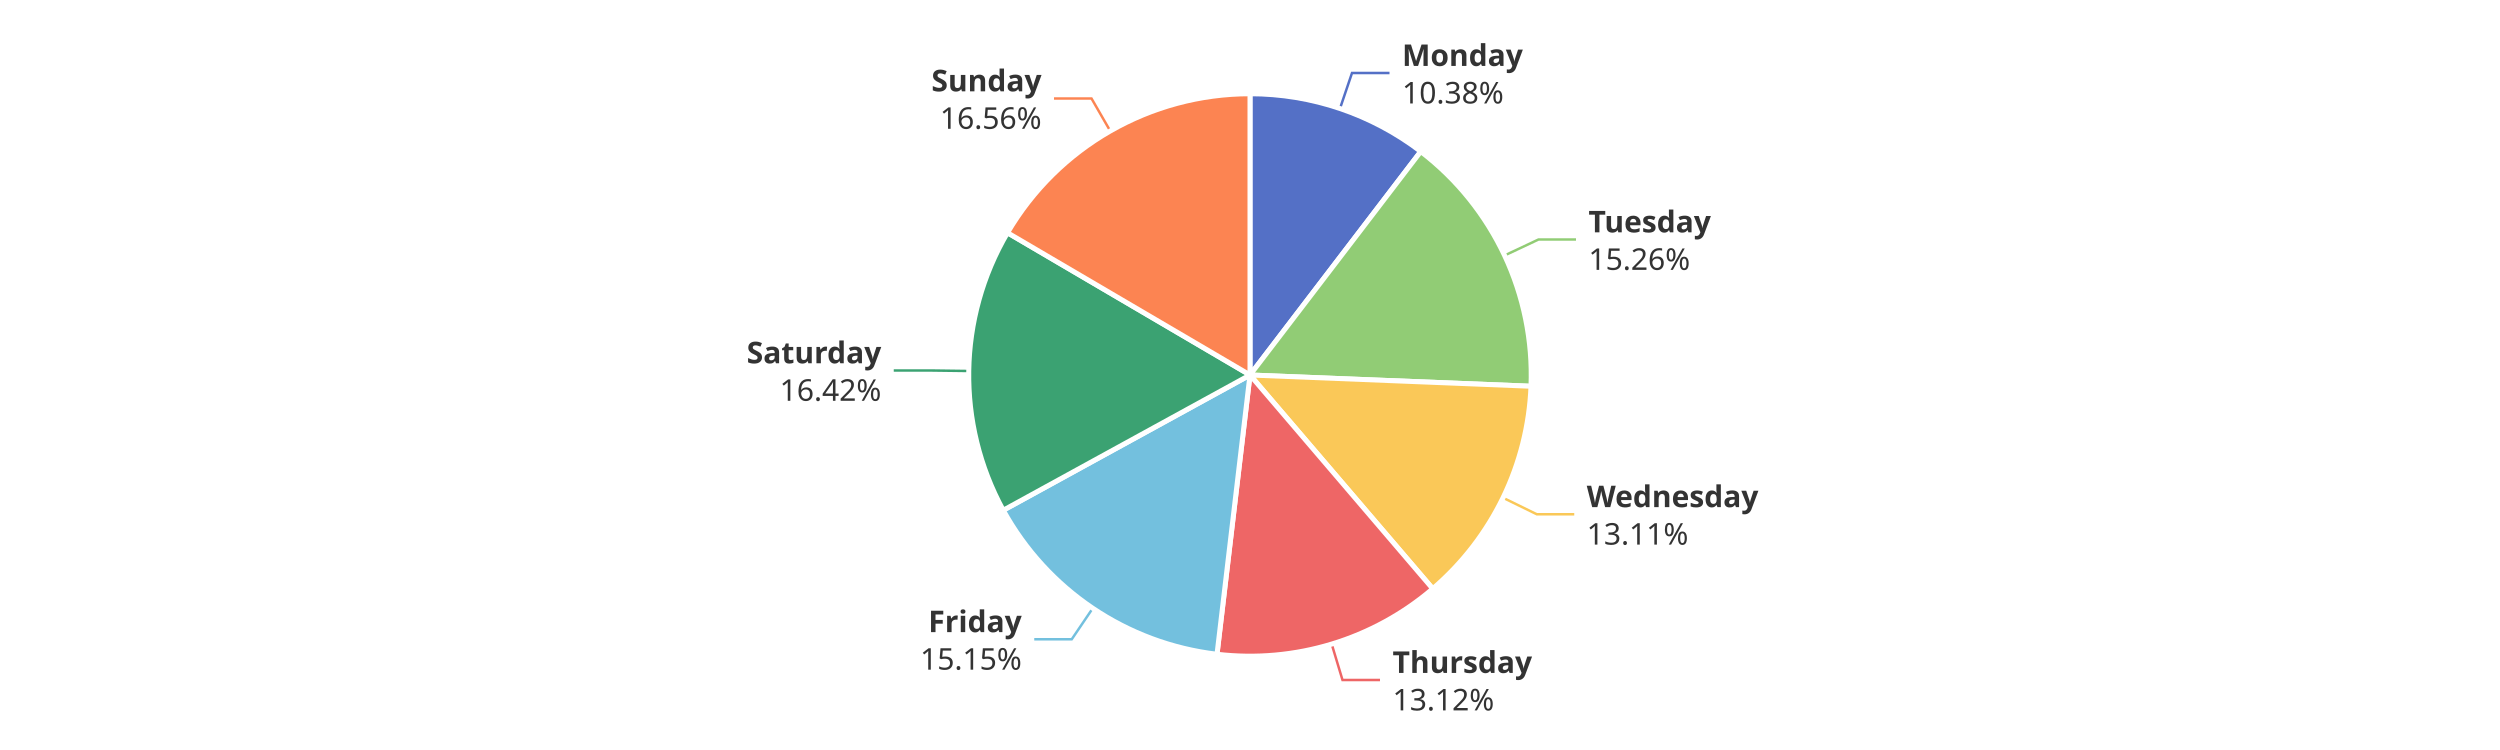
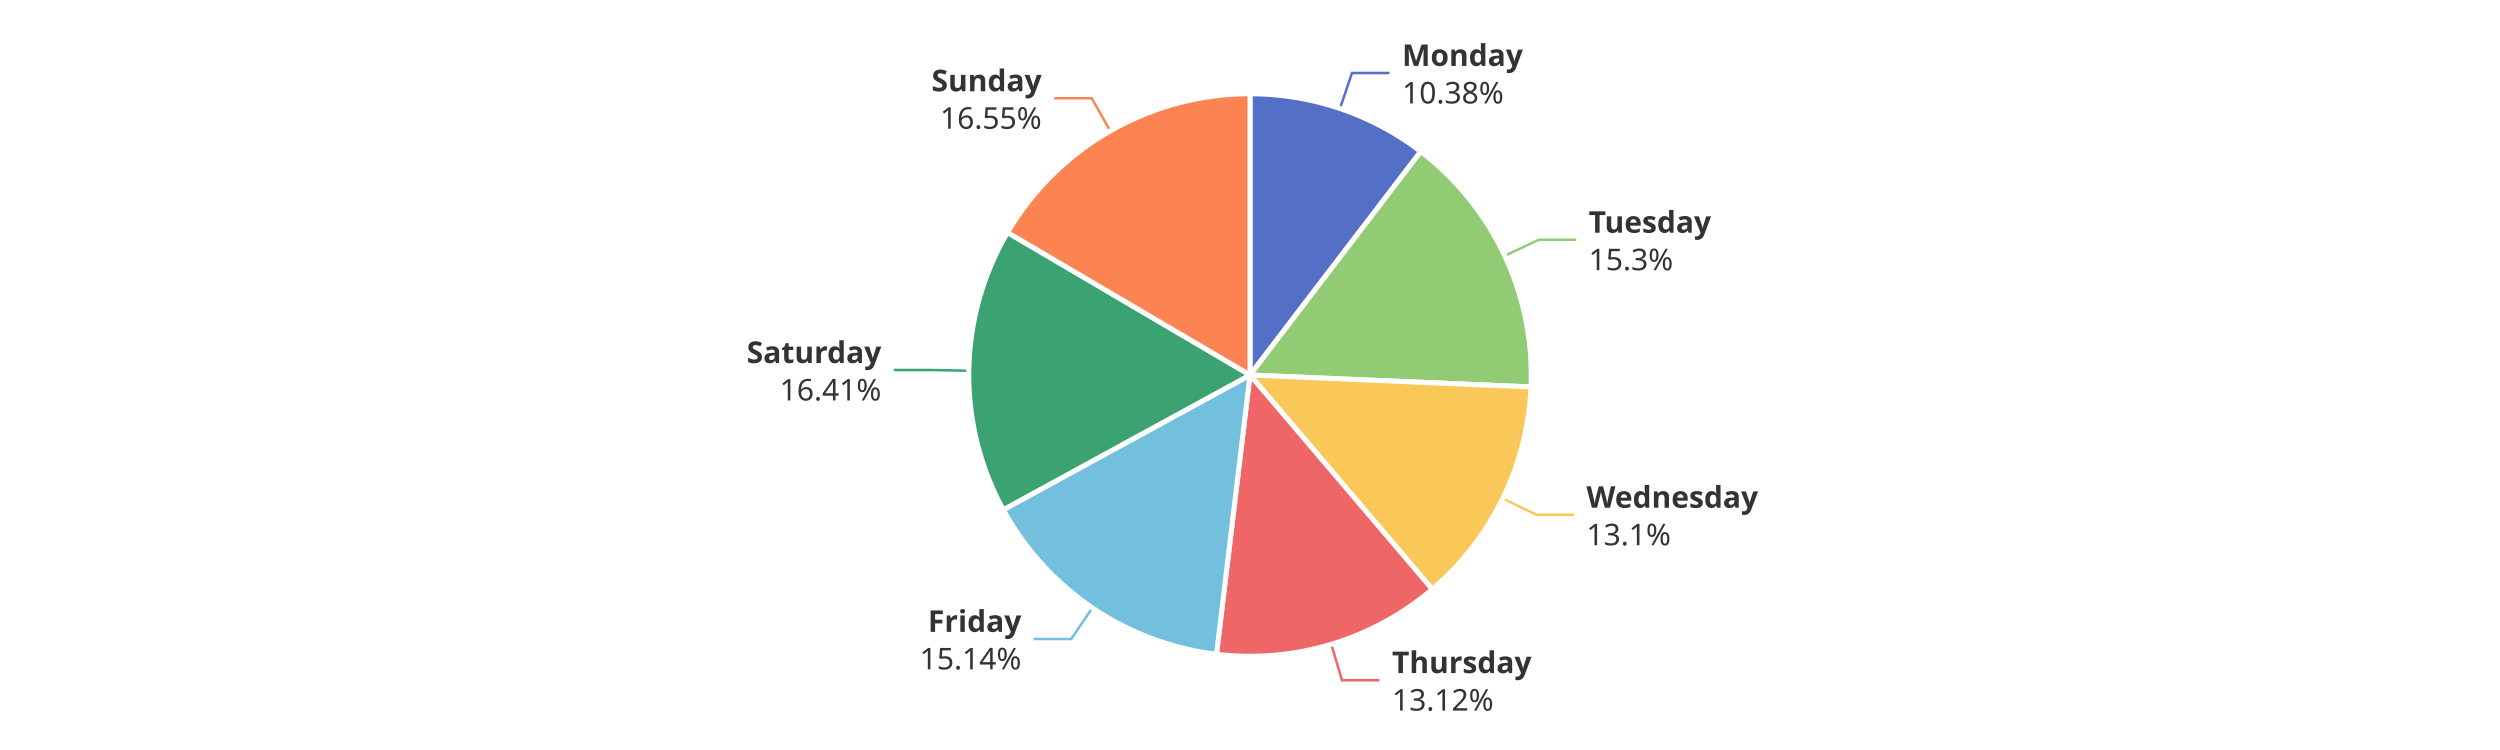
<svg xmlns="http://www.w3.org/2000/svg" width="1000" height="300" version="1.1" baseProfile="full" viewBox="0 0 1000 300">
  <rect width="1000" height="300" x="0" y="0" id="0" fill="#ffffff" />
  <polyline points="536 43.4 540.8 29.2 555.8 29.2" fill="none" stroke="#5470c6" />
-   <polyline points="601.8 102.2 615.4 95.8 630.4 95.8" fill="none" stroke="#91cc75" />
-   <polyline points="601.2 199.1 614.7 205.7 629.7 205.7" fill="none" stroke="#fac858" />
-   <polyline points="532.7 257.7 537 272 552 272" fill="none" stroke="#ee6666" />
-   <polyline points="437.1 243.3 428.7 255.7 413.7 255.7" fill="none" stroke="#73c0de" />
-   <polyline points="387.5 148.4 372.5 148.2 357.5 148.2" fill="none" stroke="#3ba272" />
-   <polyline points="444.1 52.4 436.6 39.4 421.6 39.4" fill="none" stroke="#fc8452" />
+   <polyline points="601.9 102.3 615.5 95.9 630.5 95.9" fill="none" stroke="#91cc75" />
+   <polyline points="601.1 199.4 614.6 205.9 629.6 205.9" fill="none" stroke="#fac858" />
+   <polyline points="532.5 257.7 536.8 272.1 551.8 272.1" fill="none" stroke="#ee6666" />
+   <polyline points="436.9 243.2 428.5 255.6 413.5 255.6" fill="none" stroke="#73c0de" />
+   <polyline points="387.5 148.3 372.5 148 357.5 148" fill="none" stroke="#3ba272" />
+   <polyline points="444.1 52.4 436.7 39.3 421.7 39.3" fill="none" stroke="#fc8452" />
  <path d="M500 37.5A112.5 112.5 0 0 1 568.3 60.6L500 150Z" fill="#5470c6" stroke="#fff" stroke-width="2" stroke-linejoin="round" />
-   <path d="M568.3 60.6A112.5 112.5 0 0 1 612.4 154.5L500 150Z" fill="#91cc75" stroke="#fff" stroke-width="2" stroke-linejoin="round" />
-   <path d="M612.4 154.5A112.5 112.5 0 0 1 573.1 235.5L500 150Z" fill="#fac858" stroke="#fff" stroke-width="2" stroke-linejoin="round" />
-   <path d="M573.1 235.5A112.5 112.5 0 0 1 486.8 261.7L500 150Z" fill="#ee6666" stroke="#fff" stroke-width="2" stroke-linejoin="round" />
-   <path d="M486.8 261.7A112.5 112.5 0 0 1 401.3 204.1L500 150Z" fill="#73c0de" stroke="#fff" stroke-width="2" stroke-linejoin="round" />
-   <path d="M401.3 204.1A112.5 112.5 0 0 1 403 93.1L500 150Z" fill="#3ba272" stroke="#fff" stroke-width="2" stroke-linejoin="round" />
-   <path d="M403 93.1A112.5 112.5 0 0 1 500 37.5L500 150Z" fill="#fc8452" stroke="#fff" stroke-width="2" stroke-linejoin="round" />
+   <path d="M568.3 60.6A112.5 112.5 0 0 1 612.4 154.8L500 150Z" fill="#91cc75" stroke="#fff" stroke-width="2" stroke-linejoin="round" />
+   <path d="M612.4 154.8A112.5 112.5 0 0 1 572.9 235.7L500 150Z" fill="#fac858" stroke="#fff" stroke-width="2" stroke-linejoin="round" />
+   <path d="M572.9 235.7A112.5 112.5 0 0 1 486.6 261.7L500 150Z" fill="#ee6666" stroke="#fff" stroke-width="2" stroke-linejoin="round" />
+   <path d="M486.6 261.7A112.5 112.5 0 0 1 401.3 203.9L500 150Z" fill="#73c0de" stroke="#fff" stroke-width="2" stroke-linejoin="round" />
+   <path d="M401.3 203.9A112.5 112.5 0 0 1 403 93L500 150Z" fill="#3ba272" stroke="#fff" stroke-width="2" stroke-linejoin="round" />
+   <path d="M403 93A112.5 112.5 0 0 1 500 37.5L500 150Z" fill="#fc8452" stroke="#fff" stroke-width="2" stroke-linejoin="round" />
  <path d="M0 -15l42.8 0l0 30l-42.8 0Z" transform="translate(560.8444 29.2193)" fill="none" />
  <text dominant-baseline="central" text-anchor="start" style="font-size:12px;font-family:sans-serif;font-weight:bold;" y="-7.5" transform="translate(560.8444 29.2193)" fill="#333" stroke="rgb(255,255,255)" stroke-width="2" paint-order="stroke" stroke-miterlimit="2">Monday</text>
  <text dominant-baseline="central" text-anchor="start" style="font-size:12px;font-family:sans-serif;" y="7.5" transform="translate(560.8444 29.2193)" fill="#333" stroke="rgb(255,255,255)" stroke-width="2" paint-order="stroke" stroke-miterlimit="2">10.38%</text>
-   <path d="M0 -15l46.2 0l0 30l-46.2 0Z" transform="translate(635.3995 95.7856)" fill="none" />
-   <text dominant-baseline="central" text-anchor="start" style="font-size:12px;font-family:sans-serif;font-weight:bold;" y="-7.5" transform="translate(635.3995 95.7856)" fill="#333" stroke="rgb(255,255,255)" stroke-width="2" paint-order="stroke" stroke-miterlimit="2">Tuesday</text>
-   <text dominant-baseline="central" text-anchor="start" style="font-size:12px;font-family:sans-serif;" y="7.5" transform="translate(635.3995 95.7856)" fill="#333" stroke="rgb(255,255,255)" stroke-width="2" paint-order="stroke" stroke-miterlimit="2">15.26%</text>
-   <path d="M0 -15l63.6 0l0 30l-63.6 0Z" transform="translate(634.6917 205.6962)" fill="none" />
-   <text dominant-baseline="central" text-anchor="start" style="font-size:12px;font-family:sans-serif;font-weight:bold;" y="-7.5" transform="translate(634.6917 205.6962)" fill="#333" stroke="rgb(255,255,255)" stroke-width="2" paint-order="stroke" stroke-miterlimit="2">Wednesday</text>
-   <text dominant-baseline="central" text-anchor="start" style="font-size:12px;font-family:sans-serif;" y="7.5" transform="translate(634.6917 205.6962)" fill="#333" stroke="rgb(255,255,255)" stroke-width="2" paint-order="stroke" stroke-miterlimit="2">13.11%</text>
-   <path d="M0 -15l50.2 0l0 30l-50.2 0Z" transform="translate(557.0305 272.0041)" fill="none" />
-   <text dominant-baseline="central" text-anchor="start" style="font-size:12px;font-family:sans-serif;font-weight:bold;" y="-7.5" transform="translate(557.0305 272.0041)" fill="#333" stroke="rgb(255,255,255)" stroke-width="2" paint-order="stroke" stroke-miterlimit="2">Thursday</text>
-   <text dominant-baseline="central" text-anchor="start" style="font-size:12px;font-family:sans-serif;" y="7.5" transform="translate(557.0305 272.0041)" fill="#333" stroke="rgb(255,255,255)" stroke-width="2" paint-order="stroke" stroke-miterlimit="2">13.12%</text>
-   <path d="M-40.9 -15l40.9 0l0 30l-40.9 0Z" transform="translate(408.6992 255.6998)" fill="none" />
-   <text dominant-baseline="central" text-anchor="end" style="font-size:12px;font-family:sans-serif;font-weight:bold;" y="-7.5" transform="translate(408.6992 255.6998)" fill="#333" stroke="rgb(255,255,255)" stroke-width="2" paint-order="stroke" stroke-miterlimit="2">Friday</text>
-   <text dominant-baseline="central" text-anchor="end" style="font-size:12px;font-family:sans-serif;" y="7.5" transform="translate(408.6992 255.6998)" fill="#333" stroke="rgb(255,255,255)" stroke-width="2" paint-order="stroke" stroke-miterlimit="2">15.15%</text>
-   <path d="M-48.2 -15l48.2 0l0 30l-48.2 0Z" transform="translate(352.5133 148.1575)" fill="none" />
-   <text dominant-baseline="central" text-anchor="end" style="font-size:12px;font-family:sans-serif;font-weight:bold;" y="-7.5" transform="translate(352.5133 148.1575)" fill="#333" stroke="rgb(255,255,255)" stroke-width="2" paint-order="stroke" stroke-miterlimit="2">Saturday</text>
-   <text dominant-baseline="central" text-anchor="end" style="font-size:12px;font-family:sans-serif;" y="7.5" transform="translate(352.5133 148.1575)" fill="#333" stroke="rgb(255,255,255)" stroke-width="2" paint-order="stroke" stroke-miterlimit="2">16.42%</text>
-   <path d="M-40.9 -15l40.9 0l0 30l-40.9 0Z" transform="translate(416.6204 39.3688)" fill="none" />
-   <text dominant-baseline="central" text-anchor="end" style="font-size:12px;font-family:sans-serif;font-weight:bold;" y="-7.5" transform="translate(416.6204 39.3688)" fill="#333" stroke="rgb(255,255,255)" stroke-width="2" paint-order="stroke" stroke-miterlimit="2">Sunday</text>
-   <text dominant-baseline="central" text-anchor="end" style="font-size:12px;font-family:sans-serif;" y="7.5" transform="translate(416.6204 39.3688)" fill="#333" stroke="rgb(255,255,255)" stroke-width="2" paint-order="stroke" stroke-miterlimit="2">16.56%</text>
+   <path d="M0 -15l46.2 0l0 30l-46.2 0Z" transform="translate(635.4676 95.9307)" fill="none" />
+   <text dominant-baseline="central" text-anchor="start" style="font-size:12px;font-family:sans-serif;font-weight:bold;" y="-7.5" transform="translate(635.4676 95.9307)" fill="#333" stroke="rgb(255,255,255)" stroke-width="2" paint-order="stroke" stroke-miterlimit="2">Tuesday</text>
+   <text dominant-baseline="central" text-anchor="start" style="font-size:12px;font-family:sans-serif;" y="7.5" transform="translate(635.4676 95.9307)" fill="#333" stroke="rgb(255,255,255)" stroke-width="2" paint-order="stroke" stroke-miterlimit="2">15.3%</text>
+   <path d="M0 -15l63.6 0l0 30l-63.6 0Z" transform="translate(634.5689 205.9483)" fill="none" />
+   <text dominant-baseline="central" text-anchor="start" style="font-size:12px;font-family:sans-serif;font-weight:bold;" y="-7.5" transform="translate(634.5689 205.9483)" fill="#333" stroke="rgb(255,255,255)" stroke-width="2" paint-order="stroke" stroke-miterlimit="2">Wednesday</text>
+   <text dominant-baseline="central" text-anchor="start" style="font-size:12px;font-family:sans-serif;" y="7.5" transform="translate(634.5689 205.9483)" fill="#333" stroke="rgb(255,255,255)" stroke-width="2" paint-order="stroke" stroke-miterlimit="2">13.1%</text>
+   <path d="M0 -15l50.2 0l0 30l-50.2 0Z" transform="translate(556.8004 272.0737)" fill="none" />
+   <text dominant-baseline="central" text-anchor="start" style="font-size:12px;font-family:sans-serif;font-weight:bold;" y="-7.5" transform="translate(556.8004 272.0737)" fill="#333" stroke="rgb(255,255,255)" stroke-width="2" paint-order="stroke" stroke-miterlimit="2">Thursday</text>
+   <text dominant-baseline="central" text-anchor="start" style="font-size:12px;font-family:sans-serif;" y="7.5" transform="translate(556.8004 272.0737)" fill="#333" stroke="rgb(255,255,255)" stroke-width="2" paint-order="stroke" stroke-miterlimit="2">13.12%</text>
+   <path d="M-40.9 -15l40.9 0l0 30l-40.9 0Z" transform="translate(408.5333 255.5877)" fill="none" />
+   <text dominant-baseline="central" text-anchor="end" style="font-size:12px;font-family:sans-serif;font-weight:bold;" y="-7.5" transform="translate(408.5333 255.5877)" fill="#333" stroke="rgb(255,255,255)" stroke-width="2" paint-order="stroke" stroke-miterlimit="2">Friday</text>
+   <text dominant-baseline="central" text-anchor="end" style="font-size:12px;font-family:sans-serif;" y="7.5" transform="translate(408.5333 255.5877)" fill="#333" stroke="rgb(255,255,255)" stroke-width="2" paint-order="stroke" stroke-miterlimit="2">15.14%</text>
+   <path d="M-48.2 -15l48.2 0l0 30l-48.2 0Z" transform="translate(352.5151 148.0374)" fill="none" />
+   <text dominant-baseline="central" text-anchor="end" style="font-size:12px;font-family:sans-serif;font-weight:bold;" y="-7.5" transform="translate(352.5151 148.0374)" fill="#333" stroke="rgb(255,255,255)" stroke-width="2" paint-order="stroke" stroke-miterlimit="2">Saturday</text>
+   <text dominant-baseline="central" text-anchor="end" style="font-size:12px;font-family:sans-serif;" y="7.5" transform="translate(352.5151 148.0374)" fill="#333" stroke="rgb(255,255,255)" stroke-width="2" paint-order="stroke" stroke-miterlimit="2">16.41%</text>
+   <path d="M-40.9 -15l40.9 0l0 30l-40.9 0Z" transform="translate(416.6551 39.3488)" fill="none" />
+   <text dominant-baseline="central" text-anchor="end" style="font-size:12px;font-family:sans-serif;font-weight:bold;" y="-7.5" transform="translate(416.6551 39.3488)" fill="#333" stroke="rgb(255,255,255)" stroke-width="2" paint-order="stroke" stroke-miterlimit="2">Sunday</text>
+   <text dominant-baseline="central" text-anchor="end" style="font-size:12px;font-family:sans-serif;" y="7.5" transform="translate(416.6551 39.3488)" fill="#333" stroke="rgb(255,255,255)" stroke-width="2" paint-order="stroke" stroke-miterlimit="2">16.55%</text>
</svg>
